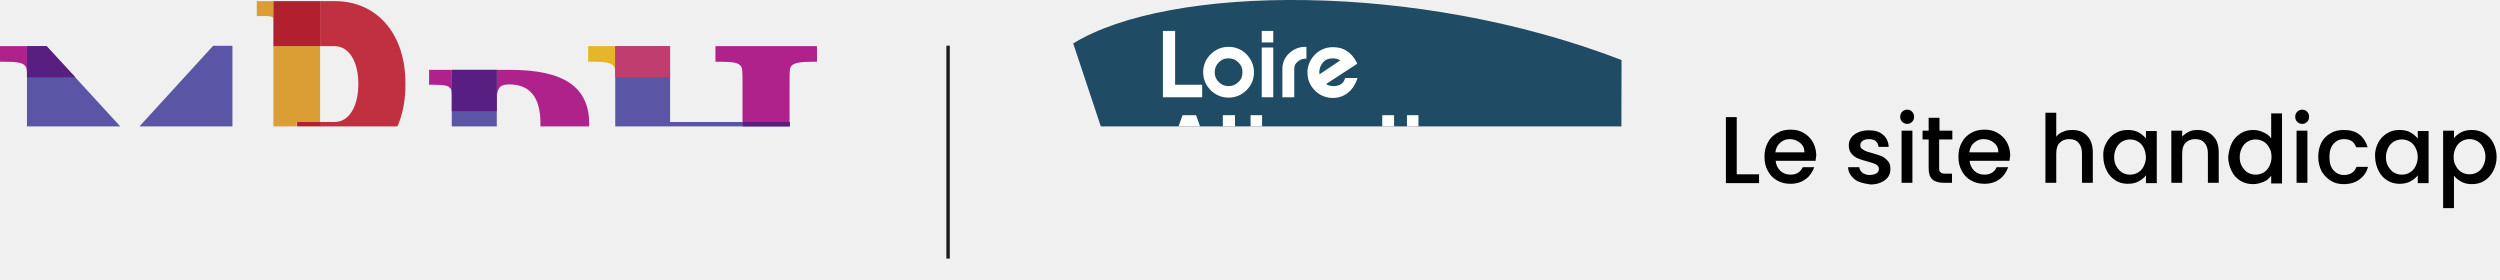
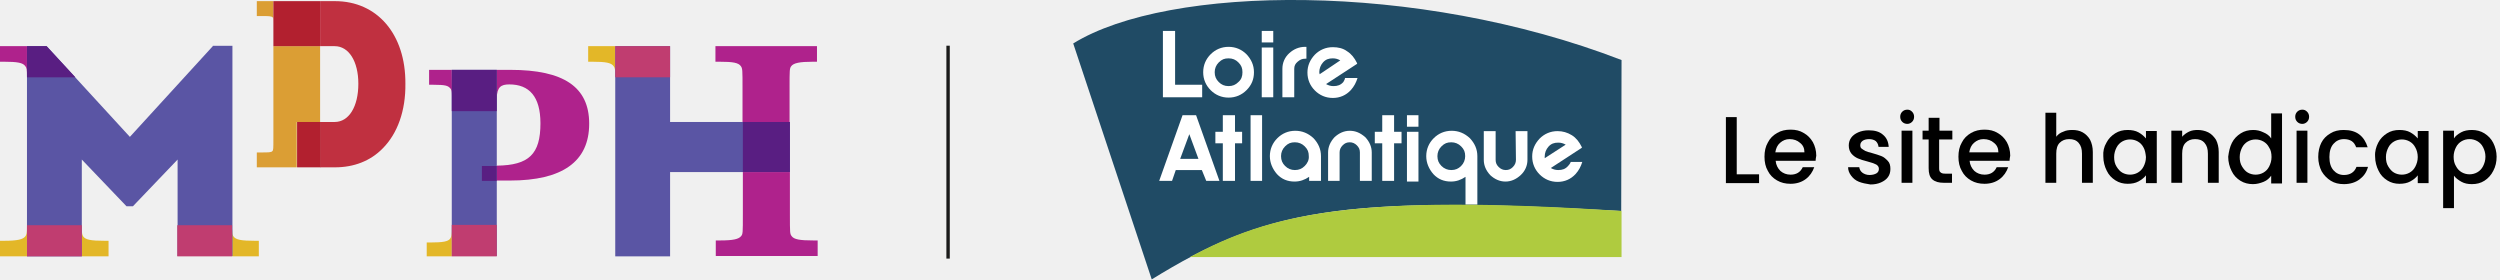
<svg xmlns="http://www.w3.org/2000/svg" xmlns:xlink="http://www.w3.org/1999/xlink" version="1.1" id="Logo_x5F_Def" x="0px" y="0px" viewBox="0 0 738.6 82.5" style="enable-background:new 0 0 738.6 82.5;" xml:space="preserve">
  <style type="text/css">
- 	.st0{clip-path:url(#SVGID_00000114068431500504482260000000216596958485320582_);}
- 	.st1{fill:#204B65;}
- 	.st2{fill:#FFFFFF;}
- 	.st3{fill:#AFCB3F;}
- 	.st4{clip-path:url(#SVGID_00000088842762196828282140000001161038301750167171_);fill:#1B1B1A;}
- 	.st5{clip-path:url(#SVGID_00000047050138628535111540000013441221453007466624_);}
- 	.st6{fill:#E3B728;}
- 	.st7{fill:#5A55A4;}
- 	.st8{fill:#AF228C;}
- 	.st9{fill:#57278C;}
- 	.st10{fill:#DB9E34;}
- 	.st11{fill:#C03040;}
- 	.st12{fill:#591E82;}
- 	.st13{fill:#C03D70;}
- 	.st14{fill:#B2202F;}
+ 	.st0{fill:#204B65;}
+ 	.st1{fill:#FFFFFF;}
+ 	.st2{fill:#AFCB3F;}
+ 	.st3{clip-path:url(#SVGID_00000142884545141739752570000011087655795635527070_);fill:#1B1B1A;}
+ 	.st4{fill:#E3B728;}
+ 	.st5{fill:#5A55A4;}
+ 	.st6{fill:#AF228C;}
+ 	.st7{fill:#57278C;}
+ 	.st8{fill:#DB9E34;}
+ 	.st9{fill:#C03040;}
+ 	.st10{fill:#591E82;}
+ 	.st11{fill:#C03D70;}
+ 	.st12{fill:#B2202F;}
</style>
  <g>
-     <defs>
-       <rect id="SVGID_1_" x="-4.5" y="-2.3" width="744.3" height="88.4" />
-     </defs>
-     <clipPath id="SVGID_00000079477404720643998320000016408354936059521199_">
-       <use xlink:href="#SVGID_1_" style="overflow:visible;" />
-     </clipPath>
-     <g id="g842" transform="translate(-43.23,-48.76192)" style="clip-path:url(#SVGID_00000079477404720643998320000016408354936059521199_);">
-       <path id="path794" class="st1" d="M522.3,66.5c-60.6-23.4-134-22.2-162-4.9l23.2,69.7c33.1-20.4,55.3-25.1,138.7-20.2L522.3,66.5    L522.3,66.5z" />
-       <g id="g798">
-         <path id="path796" class="st2" d="M409.1,73c-0.8,0.8-1.7,1.2-2.9,1.2s-2.1-0.4-2.9-1.2c-0.8-0.8-1.2-1.7-1.2-2.9     c0-1.1,0.4-2.1,1.2-2.9c0.9-0.9,1.7-1.2,2.9-1.2s2.1,0.4,2.9,1.2c0.9,0.9,1.2,1.7,1.2,2.9S410,72.2,409.1,73 M406.2,62.6     c-2.1,0-3.9,0.8-5.3,2.2c-1.4,1.4-2.2,3.2-2.2,5.3c0,2.1,0.8,3.9,2.2,5.3s3.2,2.2,5.3,2.2s3.9-0.8,5.3-2.2     c1.5-1.5,2.2-3.2,2.2-5.3c0-2.1-0.8-3.8-2.2-5.3C410.1,63.4,408.3,62.6,406.2,62.6" />
-       </g>
-       <rect id="rect800" x="416" y="62.8" class="st2" width="3.4" height="14.7" />
-       <rect id="rect802" x="416" y="57.9" class="st2" width="3.4" height="3.4" />
-       <g id="g808">
-         <g id="g806">
-           <path id="path804" class="st2" d="M424.1,64.5c-1.3,1.2-2,2.8-2,4.6v8.4h3.5v-8.4c0-0.9,0.3-1.5,1-2.1c0.7-0.6,1.3-0.9,2.3-0.9      h0.3v-3.5h-0.4C427,62.6,425.4,63.3,424.1,64.5" />
+     <g>
+       <g>
+         <g id="g842" transform="translate(-43.23,-48.76192)">
+           <path id="path794" class="st0" d="M522.3,66.5c-60.6-23.4-134-22.2-162-4.9l23.2,69.7c33.1-20.4,55.3-25.1,138.7-20.2      L522.3,66.5L522.3,66.5z" />
+           <g id="g798">
+             <path id="path796" class="st1" d="M409.1,73c-0.8,0.8-1.7,1.2-2.9,1.2s-2.1-0.4-2.9-1.2c-0.8-0.8-1.2-1.7-1.2-2.9       c0-1.1,0.4-2.1,1.2-2.9c0.9-0.9,1.7-1.2,2.9-1.2s2.1,0.4,2.9,1.2c0.9,0.9,1.2,1.7,1.2,2.9S410,72.2,409.1,73 M406.2,62.6       c-2.1,0-3.9,0.8-5.3,2.2c-1.4,1.4-2.2,3.2-2.2,5.3c0,2.1,0.8,3.9,2.2,5.3s3.2,2.2,5.3,2.2s3.9-0.8,5.3-2.2       c1.5-1.5,2.2-3.2,2.2-5.3c0-2.1-0.8-3.8-2.2-5.3C410.1,63.4,408.3,62.6,406.2,62.6" />
+           </g>
+           <rect id="rect800" x="416" y="62.8" class="st1" width="3.4" height="14.7" />
+           <rect id="rect802" x="416" y="57.9" class="st1" width="3.4" height="3.4" />
+           <g id="g808">
+             <g id="g806">
+               <path id="path804" class="st1" d="M424.1,64.5c-1.3,1.2-2,2.8-2,4.6v8.4h3.5v-8.4c0-0.9,0.3-1.5,1-2.1s1.3-0.9,2.3-0.9h0.3        v-3.5h-0.4C427,62.6,425.4,63.3,424.1,64.5" />
+             </g>
+           </g>
+           <polygon id="polygon810" class="st1" points="404.5,87.7 402.3,87.7 402.3,91.1 404.5,91.1 404.5,102.2 408.1,102.2 408.1,91.1       410.2,91.1 410.2,87.7 408.1,87.7 408.1,82.8 404.5,82.8     " />
+           <rect id="rect812" x="412.7" y="82.8" class="st1" width="3.4" height="19.4" />
+           <g id="g818">
+             <path id="path814" class="st1" d="M428.7,97.8c-0.8,0.8-1.7,1.2-2.9,1.2c-1.1,0-2.1-0.4-2.9-1.2c-0.8-0.8-1.2-1.7-1.2-2.9       c0-1.1,0.4-2.1,1.2-2.9c0.9-0.9,1.7-1.2,2.9-1.2c1.1,0,2.1,0.4,2.9,1.2c0.9,0.9,1.2,1.7,1.2,2.9C430,96,429.5,97,428.7,97.8        M425.9,87.4c-2.1,0-3.9,0.8-5.3,2.2s-2.2,3.2-2.2,5.3c0,2,0.8,3.8,2.1,5.3c1.4,1.5,3.1,2.2,5.2,2.2c1.6,0,3-0.5,4.3-1.4v1.2       h3.5v-7.3c0-2.1-0.8-3.8-2.2-5.3C429.7,88.1,427.9,87.4,425.9,87.4" />
+             <path id="path816" class="st1" d="M442,87.4c-1.7,0-3.2,0.7-4.5,1.9c-1.2,1.3-1.9,2.8-1.9,4.5v8.4h3.4v-8.4       c0-0.8,0.3-1.5,0.9-2.1s1.2-0.9,2.1-0.9c0.8,0,1.5,0.3,2.1,0.9s0.9,1.2,0.9,2.1v8.4h3.5v-8.4c0-1.7-0.7-3.2-1.9-4.5       C445.1,88,443.7,87.4,442,87.4" />
+           </g>
+           <polygon id="polygon820" class="st1" points="451.6,87.7 449.4,87.7 449.4,91.1 451.6,91.1 451.6,102.2 455.1,102.2 455.1,91.1       457.3,91.1 457.3,87.7 455.1,87.7 455.1,82.8 451.6,82.8     " />
+           <rect id="rect822" x="458.9" y="87.7" class="st1" width="3.4" height="14.7" />
+           <rect id="rect824" x="458.9" y="82.8" class="st1" width="3.4" height="3.4" />
+           <g id="g834">
+             <path id="path826" class="st1" d="M474.9,97.8c-0.8,0.8-1.7,1.2-2.9,1.2c-1.1,0-2.1-0.4-2.9-1.2c-0.8-0.8-1.2-1.7-1.2-2.9       c0-1.1,0.4-2.1,1.2-2.9c0.9-0.9,1.7-1.2,2.9-1.2c1.1,0,2.1,0.4,2.9,1.2c0.9,0.9,1.2,1.7,1.2,2.9C476.1,96,475.7,97,474.9,97.8        M472.1,87.4c-2.1,0-3.9,0.8-5.3,2.2s-2.2,3.2-2.2,5.3c0,2,0.8,3.8,2.1,5.3c1.4,1.5,3.1,2.2,5.2,2.2c1.6,0,3-0.5,4.3-1.4v8.2       h3.5V94.9c0-2.1-0.8-3.8-2.2-5.3C475.9,88.1,474.1,87.4,472.1,87.4" />
+             <path id="path828" class="st1" d="M491.1,96c0,0.8-0.3,1.5-0.9,2.1S489,99,488.1,99c-0.8,0-1.5-0.3-2.1-0.9s-0.9-1.2-0.9-2.1       v-8.5h-3.5V96c0,1.7,0.7,3.2,1.9,4.5c1.3,1.2,2.8,1.9,4.5,1.9s3.2-0.7,4.5-1.9c1.3-1.2,2-2.8,2-4.5v-8.5H491L491.1,96z" />
+             <path id="path830" class="st1" d="M433,70.1c0-1.1,0.4-2.1,1.1-2.9c0.8-0.9,1.7-1.2,2.9-1.2c0.8,0,1.5,0.2,2.2,0.6l-6.1,4.1       C433.1,70.5,433,70.3,433,70.1 M440.1,73c-0.8,0.9-1.7,1.2-2.9,1.2c-0.8,0-1.5-0.2-2.2-0.6l9.2-6l-0.1-0.3       c-0.7-1.4-1.6-2.6-2.9-3.4c-1.2-0.9-2.7-1.2-4.2-1.2c-2.1,0-3.9,0.8-5.3,2.2c-1.4,1.5-2.2,3.2-2.2,5.3c0,2.1,0.8,3.9,2.2,5.3       s3.2,2.2,5.3,2.2s3.9-0.8,5.3-2.3c1-1.1,1.6-2.3,2-3.6h-3.7C440.6,72.2,440.3,72.6,440.1,73" />
+             <path id="path832" class="st1" d="M499.6,95c0-1.1,0.4-2.1,1.1-2.9c0.8-0.9,1.7-1.2,2.9-1.2c0.8,0,1.5,0.2,2.2,0.6l-6.2,4       C499.6,95.3,499.6,95.1,499.6,95 M507.3,96.6c-0.2,0.5-0.5,0.9-0.8,1.2c-0.8,0.9-1.7,1.2-2.9,1.2c-0.8,0-1.5-0.2-2.2-0.6l9.2-6       l-0.1-0.3c-0.7-1.4-1.6-2.6-2.9-3.4s-2.7-1.2-4.2-1.2c-2.1,0-3.9,0.8-5.3,2.2c-1.4,1.5-2.2,3.2-2.2,5.3c0,2.1,0.8,3.9,2.2,5.3       s3.2,2.2,5.3,2.2s3.9-0.8,5.3-2.3c1-1.1,1.6-2.3,2-3.6L507.3,96.6L507.3,96.6L507.3,96.6z" />
+           </g>
+           <polygon id="polygon836" class="st1" points="386.8,77.5 398.4,77.5 398.4,73.8 390.4,73.8 390.4,57.9 386.8,57.9     " />
+           <path id="path838" class="st1" d="M391.9,95.7l2.7-7.3l2.7,7.3H391.9z M399.6,102.2h3.9l-6.9-19.4h-4l-6.9,19.4h3.8l1.1-3.2h7.7      L399.6,102.2z" />
+           <path id="path840" class="st2" d="M522.3,111.1c-78.9-5.2-103.7,0.8-127.5,13.6h127.5V111.1z" />
        </g>
      </g>
-       <polygon id="polygon810" class="st2" points="404.5,87.7 402.3,87.7 402.3,91.1 404.5,91.1 404.5,102.2 408.1,102.2 408.1,91.1     410.2,91.1 410.2,87.7 408.1,87.7 408.1,82.8 404.5,82.8   " />
-       <rect id="rect812" x="412.7" y="82.8" class="st2" width="3.4" height="19.4" />
-       <g id="g818">
-         <path id="path814" class="st2" d="M428.7,97.8c-0.8,0.8-1.7,1.2-2.9,1.2c-1.1,0-2.1-0.4-2.9-1.2c-0.8-0.8-1.2-1.7-1.2-2.9     c0-1.1,0.4-2.1,1.2-2.9c0.9-0.9,1.7-1.2,2.9-1.2c1.1,0,2.1,0.4,2.9,1.2c0.9,0.9,1.2,1.7,1.2,2.9C430,96,429.5,97,428.7,97.8      M425.9,87.4c-2.1,0-3.9,0.8-5.3,2.2s-2.2,3.2-2.2,5.3c0,2,0.8,3.8,2.1,5.3c1.4,1.5,3.1,2.2,5.2,2.2c1.6,0,3-0.5,4.3-1.4v1.2h3.5     v-7.3c0-2.1-0.8-3.8-2.2-5.3C429.7,88.1,427.9,87.4,425.9,87.4" />
-         <path id="path816" class="st2" d="M442,87.4c-1.7,0-3.2,0.7-4.5,1.9c-1.2,1.3-1.9,2.8-1.9,4.5v8.4h3.4v-8.4     c0-0.8,0.3-1.5,0.9-2.1c0.6-0.6,1.2-0.9,2.1-0.9c0.8,0,1.5,0.3,2.1,0.9s0.9,1.2,0.9,2.1v8.4h3.5v-8.4c0-1.7-0.7-3.2-1.9-4.5     C445.1,88,443.7,87.4,442,87.4" />
-       </g>
-       <polygon id="polygon820" class="st2" points="451.6,87.7 449.4,87.7 449.4,91.1 451.6,91.1 451.6,102.2 455.1,102.2 455.1,91.1     457.3,91.1 457.3,87.7 455.1,87.7 455.1,82.8 451.6,82.8   " />
-       <rect id="rect822" x="458.9" y="87.7" class="st2" width="3.4" height="14.7" />
-       <rect id="rect824" x="458.9" y="82.8" class="st2" width="3.4" height="3.4" />
-       <g id="g834">
-         <path id="path826" class="st2" d="M474.9,97.8c-0.8,0.8-1.7,1.2-2.9,1.2c-1.1,0-2.1-0.4-2.9-1.2c-0.8-0.8-1.2-1.7-1.2-2.9     c0-1.1,0.4-2.1,1.2-2.9c0.9-0.9,1.7-1.2,2.9-1.2c1.1,0,2.1,0.4,2.9,1.2c0.9,0.9,1.2,1.7,1.2,2.9C476.1,96,475.7,97,474.9,97.8      M472.1,87.4c-2.1,0-3.9,0.8-5.3,2.2s-2.2,3.2-2.2,5.3c0,2,0.8,3.8,2.1,5.3c1.4,1.5,3.1,2.2,5.2,2.2c1.6,0,3-0.5,4.3-1.4v8.2h3.5     V94.9c0-2.1-0.8-3.8-2.2-5.3C475.9,88.1,474.1,87.4,472.1,87.4" />
-         <path id="path828" class="st2" d="M491.1,96c0,0.8-0.3,1.5-0.9,2.1c-0.6,0.6-1.2,0.9-2.1,0.9c-0.8,0-1.5-0.3-2.1-0.9     s-0.9-1.2-0.9-2.1v-8.5h-3.5V96c0,1.7,0.7,3.2,1.9,4.5c1.3,1.2,2.8,1.9,4.5,1.9s3.2-0.7,4.5-1.9c1.3-1.2,2-2.8,2-4.5v-8.5H491     L491.1,96z" />
-         <path id="path830" class="st2" d="M433,70.1c0-1.1,0.4-2.1,1.1-2.9c0.8-0.9,1.7-1.2,2.9-1.2c0.8,0,1.5,0.2,2.2,0.6l-6.1,4.1     C433.1,70.5,433,70.3,433,70.1 M440.1,73c-0.8,0.9-1.7,1.2-2.9,1.2c-0.8,0-1.5-0.2-2.2-0.6l9.2-6l-0.1-0.3     c-0.7-1.4-1.6-2.6-2.9-3.4c-1.2-0.9-2.7-1.2-4.2-1.2c-2.1,0-3.9,0.8-5.3,2.2c-1.4,1.5-2.2,3.2-2.2,5.3c0,2.1,0.8,3.9,2.2,5.3     s3.2,2.2,5.3,2.2s3.9-0.8,5.3-2.3c1-1.1,1.6-2.3,2-3.6h-3.7C440.6,72.2,440.3,72.6,440.1,73" />
-         <path id="path832" class="st2" d="M499.6,95c0-1.1,0.4-2.1,1.1-2.9c0.8-0.9,1.7-1.2,2.9-1.2c0.8,0,1.5,0.2,2.2,0.6l-6.2,4     C499.6,95.3,499.6,95.1,499.6,95 M507.3,96.6c-0.2,0.5-0.5,0.9-0.8,1.2c-0.8,0.9-1.7,1.2-2.9,1.2c-0.8,0-1.5-0.2-2.2-0.6l9.2-6     l-0.1-0.3c-0.7-1.4-1.6-2.6-2.9-3.4s-2.7-1.2-4.2-1.2c-2.1,0-3.9,0.8-5.3,2.2c-1.4,1.5-2.2,3.2-2.2,5.3c0,2.1,0.8,3.9,2.2,5.3     s3.2,2.2,5.3,2.2s3.9-0.8,5.3-2.3c1-1.1,1.6-2.3,2-3.6L507.3,96.6L507.3,96.6L507.3,96.6z" />
-       </g>
-       <polygon id="polygon836" class="st2" points="386.8,77.5 398.4,77.5 398.4,73.8 390.4,73.8 390.4,57.9 386.8,57.9   " />
-       <path id="path838" class="st2" d="M391.9,95.7l2.7-7.3l2.7,7.3H391.9z M399.6,102.2h3.9l-6.9-19.4h-4l-6.9,19.4h3.8l1.1-3.2h7.7    L399.6,102.2z" />
-       <path id="path840" class="st3" d="M522.3,111.1c-78.9-5.2-103.7,0.8-127.5,13.6h127.5V111.1z" />
    </g>
  </g>
  <g>
-     <defs>
-       <rect id="SVGID_00000107584094399391736760000006130463202060160418_" x="-4.5" y="-2.3" width="744.3" height="88.4" />
-     </defs>
-     <clipPath id="SVGID_00000141439987856343790770000008043693583909311882_">
-       <use xlink:href="#SVGID_00000107584094399391736760000006130463202060160418_" style="overflow:visible;" />
-     </clipPath>
-     <rect id="rect844" x="279.6" y="13.5" style="clip-path:url(#SVGID_00000141439987856343790770000008043693583909311882_);fill:#1B1B1A;" width="1" height="62.9" />
-   </g>
-   <g>
-     <defs>
-       <rect id="SVGID_00000081615540837163511770000014279451935154277816_" x="-4.5" y="-2.3" width="744.3" height="88.4" />
-     </defs>
-     <clipPath id="SVGID_00000111881972996031227540000008543052863877504656_">
-       <use xlink:href="#SVGID_00000081615540837163511770000014279451935154277816_" style="overflow:visible;" />
-     </clipPath>
-     <g id="g900" transform="translate(-43.23,-48.76192)" style="clip-path:url(#SVGID_00000111881972996031227540000008543052863877504656_);">
-       <path id="path846" class="st6" d="M225,62.4H217V67h1.2c4,0,5.6,0.3,6.3,1.3c0.4,0.5,0.5,0.9,0.5,3.3c0,0.3,0,0.4,0,0.4v-0.3l0,0    L225,62.4" />
-       <rect id="rect848" x="176.7" y="69.4" class="st7" width="13.3" height="55" />
-       <polygon id="polygon850" class="st7" points="241.2,84.8 241.2,62.4 225,62.4 225,124.5 241.2,124.5 241.2,99.6 276.6,99.6     276.6,84.8   " />
-       <path id="path852" class="st8" d="M176.7,69.4H170v4.4h1.1c3.9,0,4.5,0.3,5.2,1.1c0.5,0.7,0.5,0.9,0.5,5.9L176.7,69.4 M194,69.4    h-4v8.3l0,0l0,0c0.1-3.2,1.2-4,3.7-4c5.9,0,9.2,3.6,9.2,11.5c0,9.1-3.4,12.4-12.9,12.5v4.4h3.9c15.5,0,23.4-5.6,23.4-16.8    C217.3,74.4,209.7,69.4,194,69.4" />
-       <path id="path854" class="st9" d="M176.7,69.4L176.7,69.4v11.4c0,0,0,0.1,0,0.1V69.4" />
-       <path id="path856" class="st8" d="M51.2,62.4h-8V67h1.2c4,0,5.6,0.3,6.3,1.3c0.4,0.5,0.5,0.8,0.5,3.3c0,0.1,0,0,0,0.1V62.4" />
-       <path id="path858" class="st6" d="M111.8,116.4v8.1h7.9v-4.6h-1.2c-4,0-5.6-0.3-6.3-1.3C111.9,118.2,111.9,117.8,111.8,116.4" />
-       <path id="path860" class="st6" d="M67.4,115.3v9.2h7.9v-4.6h-1.2c-4,0-5.6-0.3-6.3-1.3C67.5,118.1,67.4,117.7,67.4,115.3" />
-       <path id="path862" class="st6" d="M51.2,115.4c0,2.3-0.1,2.7-0.5,3.2c-0.7,0.9-2.3,1.3-6.3,1.3h-1.2v4.6h8V115.4" />
-       <path id="path864" class="st7" d="M106.1,62.4L81.6,89.2L57,62.4h-5.8c0,0,0,9.4,0,9.4v43.6v9.1h0h16.1h0.1v-9.2V95.9l13.2,13.8    h1.9l13.2-13.8v19.3v9.2h16.1h0.1v-8.1v-54H106.1" />
-       <path id="path866" class="st6" d="M176.7,115.8c0,2.6-0.1,2.9-0.5,3.5c-0.6,0.8-2.1,1.1-5.8,1.1h-1.1v4.1h7.4V115.8z" />
-       <path id="path868" class="st10" d="M124,49.1h-4.9v4.4h1.2c2.2,0,3.1,0,3.5,0.4c0.2,0.2,0.2,0.5,0.2,1.8L124,49.1" />
-       <path id="path870" class="st10" d="M137.8,62.4H124v27.1c0,3.2,0,3.6-0.3,3.9c-0.3,0.4-1.2,0.4-3.4,0.4h-1.2v4.4h11.8V84.8h3.6    h3.3L137.8,62.4" />
-       <path id="path872" class="st11" d="M142.2,49.1h-4.4v13.3v0h0.2h4.1c4.2,0,7,4.5,7,11.1c0,6.8-2.8,11.3-7,11.3h-4.3l0,0v13.4h4.4    c5.6,0,10.5-1.9,14.1-5.6c4.4-4.4,6.8-11.2,6.7-19.1C163.1,58.9,154.7,49.1,142.2,49.1L142.2,49.1z" />
-       <polyline id="polyline874" class="st12" points="57,62.4 51.2,62.4 51.2,71.6 65.5,71.6 57,62.4   " />
-       <rect id="rect876" x="95.6" y="115.3" class="st13" width="16.2" height="9.2" />
-       <rect id="rect878" x="225" y="62.4" class="st13" width="16.2" height="9.2" />
-       <rect id="rect880" x="51.2" y="115.3" class="st13" width="16.2" height="9.2" />
-       <rect id="rect882" x="124" y="49.1" class="st14" width="13.8" height="13.3" />
-       <rect id="rect884" x="131" y="84.8" class="st14" width="6.9" height="13.4" />
-       <rect id="rect886" x="176.7" y="69.4" class="st12" width="13.3" height="12.2" />
-       <rect id="rect888" x="185.6" y="97.8" class="st12" width="4.4" height="4.4" />
-       <polyline id="polyline890" class="st13" points="190,115.2 176.7,115.2 176.7,124.5 190,124.5 190,115.2   " />
-       <g id="g896">
-         <path id="path892" class="st8" d="M254.6,62.4V67h1.2c4,0,5.6,0.3,6.3,1.3c0.5,0.7,0.5,1.1,0.5,6.5v10h13.9v-10     c0-5.5,0-5.8,0.5-6.5c0.7-0.9,2.4-1.3,6.4-1.3h1.2v-4.6L254.6,62.4z" />
-         <path id="path894" class="st8" d="M277.1,118.5c-0.5-0.7-0.5-0.9-0.5-6.4V99.6h-13.9v12.5c0,5.4,0,5.8-0.5,6.4     c-0.7,0.9-2.3,1.3-6.3,1.3h-1.2v4.6h30.1v-4.6h-1.2C279.5,119.8,277.8,119.5,277.1,118.5z" />
+     <g>
+       <g>
+         <defs>
+           <rect id="SVGID_1_" x="-4.5" y="-2.3" width="744.3" height="88.4" />
+         </defs>
+         <clipPath id="SVGID_00000085932575409207058600000002996455587146064523_">
+           <use xlink:href="#SVGID_1_" style="overflow:visible;" />
+         </clipPath>
+         <rect id="rect844" x="279.6" y="13.5" style="clip-path:url(#SVGID_00000085932575409207058600000002996455587146064523_);fill:#1B1B1A;" width="1" height="62.9" />
      </g>
-       <rect id="rect898" x="262.7" y="84.8" class="st12" width="13.9" height="14.8" />
    </g>
  </g>
  <g>
-     <defs>
-       <rect id="SVGID_00000039095795098548528180000013374105584652338338_" x="-4.5" y="-2.3" width="744.3" height="88.4" />
-     </defs>
-     <clipPath id="SVGID_00000122721436647328642720000009939938669118167231_">
-       <use xlink:href="#SVGID_00000039095795098548528180000013374105584652338338_" style="overflow:visible;" />
-     </clipPath>
+     <g>
+       <g id="g900" transform="translate(-43.23,-48.76192)">
+         <path id="path846" class="st4" d="M225,62.4h-8V67h1.2c4,0,5.6,0.3,6.3,1.3c0.4,0.5,0.5,0.9,0.5,3.3c0,0.3,0,0.4,0,0.4v-0.3l0,0     V62.4" />
+         <rect id="rect848" x="176.7" y="69.4" class="st5" width="13.3" height="55" />
+         <polygon id="polygon850" class="st5" points="241.2,84.8 241.2,62.4 225,62.4 225,124.5 241.2,124.5 241.2,99.6 276.6,99.6      276.6,84.8    " />
+         <path id="path852" class="st6" d="M176.7,69.4H170v4.4h1.1c3.9,0,4.5,0.3,5.2,1.1c0.5,0.7,0.5,0.9,0.5,5.9L176.7,69.4 M194,69.4     h-4v8.3l0,0l0,0c0.1-3.2,1.2-4,3.7-4c5.9,0,9.2,3.6,9.2,11.5c0,9.1-3.4,12.4-12.9,12.5v4.4h3.9c15.5,0,23.4-5.6,23.4-16.8     C217.3,74.4,209.7,69.4,194,69.4" />
+         <path id="path854" class="st7" d="M176.7,69.4L176.7,69.4v11.4v0.1V69.4" />
+         <path id="path856" class="st6" d="M51.2,62.4h-8V67h1.2c4,0,5.6,0.3,6.3,1.3c0.4,0.5,0.5,0.8,0.5,3.3c0,0.1,0,0,0,0.1V62.4" />
+         <path id="path858" class="st4" d="M111.8,116.4v8.1h7.9v-4.6h-1.2c-4,0-5.6-0.3-6.3-1.3C111.9,118.2,111.9,117.8,111.8,116.4" />
+         <path id="path860" class="st4" d="M67.4,115.3v9.2h7.9v-4.6h-1.2c-4,0-5.6-0.3-6.3-1.3C67.5,118.1,67.4,117.7,67.4,115.3" />
+         <path id="path862" class="st4" d="M51.2,115.4c0,2.3-0.1,2.7-0.5,3.2c-0.7,0.9-2.3,1.3-6.3,1.3h-1.2v4.6h8V115.4" />
+         <path id="path864" class="st5" d="M106.1,62.4L81.6,89.2L57,62.4h-5.8v9.4v43.6v9.1l0,0h16.1h0.1v-9.2V95.9l13.2,13.8h1.9     l13.2-13.8v19.3v9.2h16.1h0.1v-8.1v-54h-5.8" />
+         <path id="path866" class="st4" d="M176.7,115.8c0,2.6-0.1,2.9-0.5,3.5c-0.6,0.8-2.1,1.1-5.8,1.1h-1.1v4.1h7.4L176.7,115.8     L176.7,115.8z" />
+         <path id="path868" class="st8" d="M124,49.1h-4.9v4.4h1.2c2.2,0,3.1,0,3.5,0.4c0.2,0.2,0.2,0.5,0.2,1.8L124,49.1" />
+         <path id="path870" class="st8" d="M137.8,62.4H124v27.1c0,3.2,0,3.6-0.3,3.9c-0.3,0.4-1.2,0.4-3.4,0.4h-1.2v4.4h11.8V84.8h3.6     h3.3V62.4" />
+         <path id="path872" class="st9" d="M142.2,49.1h-4.4v13.3l0,0h0.2h4.1c4.2,0,7,4.5,7,11.1c0,6.8-2.8,11.3-7,11.3h-4.3l0,0v13.4     h4.4c5.6,0,10.5-1.9,14.1-5.6c4.4-4.4,6.8-11.2,6.7-19.1C163.1,58.9,154.7,49.1,142.2,49.1L142.2,49.1z" />
+         <polyline id="polyline874" class="st10" points="57,62.4 51.2,62.4 51.2,71.6 65.5,71.6 57,62.4    " />
+         <rect id="rect876" x="95.6" y="115.3" class="st11" width="16.2" height="9.2" />
+         <rect id="rect878" x="225" y="62.4" class="st11" width="16.2" height="9.2" />
+         <rect id="rect880" x="51.2" y="115.3" class="st11" width="16.2" height="9.2" />
+         <rect id="rect882" x="124" y="49.1" class="st12" width="13.8" height="13.3" />
+         <rect id="rect884" x="131" y="84.8" class="st12" width="6.9" height="13.4" />
+         <rect id="rect886" x="176.7" y="69.4" class="st10" width="13.3" height="12.2" />
+         <rect id="rect888" x="185.6" y="97.8" class="st10" width="4.4" height="4.4" />
+         <polyline id="polyline890" class="st11" points="190,115.2 176.7,115.2 176.7,124.5 190,124.5 190,115.2    " />
+         <g id="g896">
+           <path id="path892" class="st6" d="M254.6,62.4V67h1.2c4,0,5.6,0.3,6.3,1.3c0.5,0.7,0.5,1.1,0.5,6.5v10h13.9v-10      c0-5.5,0-5.8,0.5-6.5c0.7-0.9,2.4-1.3,6.4-1.3h1.2v-4.6H254.6z" />
+           <path id="path894" class="st6" d="M277.1,118.5c-0.5-0.7-0.5-0.9-0.5-6.4V99.6h-13.9v12.5c0,5.4,0,5.8-0.5,6.4      c-0.7,0.9-2.3,1.3-6.3,1.3h-1.2v4.6h30.1v-4.6h-1.2C279.5,119.8,277.8,119.5,277.1,118.5z" />
+         </g>
+         <rect id="rect898" x="262.7" y="84.8" class="st10" width="13.9" height="14.8" />
+       </g>
+     </g>
  </g>
  <g>
    <path d="M513.1,51.5h6.6v2.6h-9.8V34.6h3.2V51.5z" />
-     <path d="M536.4,47.5h-11.8c0.1,1.2,0.6,2.2,1.4,3c0.8,0.7,1.8,1.1,3,1.1c1.7,0,2.9-0.7,3.6-2.2h3.4c-0.5,1.4-1.3,2.6-2.5,3.5   s-2.7,1.4-4.5,1.4c-1.5,0-2.8-0.3-4-1c-1.2-0.7-2.1-1.6-2.7-2.8c-0.7-1.2-1-2.6-1-4.2s0.3-3,1-4.2c0.6-1.2,1.5-2.1,2.7-2.8   c1.2-0.7,2.5-1,4-1c1.5,0,2.8,0.3,3.9,1c1.1,0.6,2,1.5,2.7,2.7c0.6,1.1,1,2.5,1,4C536.5,46.6,536.4,47.1,536.4,47.5z M533.1,45   c0-1.2-0.4-2.1-1.3-2.8c-0.8-0.7-1.8-1.1-3.1-1.1c-1.1,0-2,0.4-2.8,1.1c-0.8,0.7-1.2,1.6-1.4,2.8H533.1z" />
-     <path d="M549.2,53.7c-1-0.4-1.7-1-2.3-1.8c-0.6-0.8-0.9-1.6-0.9-2.5h3.3c0.1,0.7,0.4,1.2,0.9,1.6s1.3,0.7,2.1,0.7   c0.9,0,1.6-0.2,2.1-0.5c0.5-0.3,0.7-0.8,0.7-1.3c0-0.6-0.3-1-0.8-1.3c-0.6-0.3-1.4-0.6-2.6-0.9c-1.2-0.3-2.1-0.6-2.8-0.9   c-0.7-0.3-1.4-0.8-1.9-1.4c-0.5-0.6-0.8-1.4-0.8-2.4c0-0.8,0.2-1.6,0.7-2.3c0.5-0.7,1.2-1.2,2.1-1.6c0.9-0.4,1.9-0.6,3.1-0.6   c1.8,0,3.2,0.4,4.2,1.3c1.1,0.9,1.6,2.1,1.7,3.6H555c-0.1-0.7-0.3-1.2-0.8-1.7c-0.5-0.4-1.2-0.6-2-0.6c-0.8,0-1.5,0.2-1.9,0.5   c-0.4,0.3-0.7,0.7-0.7,1.3c0,0.4,0.1,0.8,0.4,1s0.7,0.5,1.1,0.7c0.4,0.2,1.1,0.4,1.9,0.6c1.1,0.3,2,0.6,2.8,0.9s1.3,0.8,1.9,1.4   s0.8,1.4,0.8,2.4c0,0.9-0.2,1.7-0.7,2.4c-0.5,0.7-1.2,1.2-2.1,1.6c-0.9,0.4-1.9,0.6-3.1,0.6C551.3,54.3,550.2,54.1,549.2,53.7z" />
-     <path d="M562,36c-0.4-0.4-0.6-0.9-0.6-1.5c0-0.6,0.2-1.1,0.6-1.5c0.4-0.4,0.9-0.6,1.5-0.6c0.6,0,1,0.2,1.4,0.6   c0.4,0.4,0.6,0.9,0.6,1.5c0,0.6-0.2,1.1-0.6,1.5c-0.4,0.4-0.9,0.6-1.4,0.6C562.9,36.6,562.4,36.4,562,36z M565,38.6v15.4h-3.2V38.6   H565z" />
-     <path d="M572.9,41.2v8.5c0,0.6,0.1,1,0.4,1.2c0.3,0.3,0.7,0.4,1.4,0.4h2v2.7h-2.5c-1.4,0-2.5-0.3-3.3-1s-1.1-1.8-1.1-3.3v-8.5h-1.8   v-2.6h1.8v-3.8h3.2v3.8h3.8v2.6H572.9z" />
-     <path d="M593.7,47.5h-11.8c0.1,1.2,0.6,2.2,1.4,3c0.8,0.7,1.8,1.1,3,1.1c1.7,0,2.9-0.7,3.6-2.2h3.4c-0.5,1.4-1.3,2.6-2.5,3.5   s-2.7,1.4-4.5,1.4c-1.5,0-2.8-0.3-4-1c-1.2-0.7-2.1-1.6-2.7-2.8c-0.7-1.2-1-2.6-1-4.2s0.3-3,1-4.2c0.6-1.2,1.5-2.1,2.7-2.8   c1.2-0.7,2.5-1,4-1c1.5,0,2.8,0.3,3.9,1c1.1,0.6,2,1.5,2.7,2.7c0.6,1.1,1,2.5,1,4C593.8,46.6,593.7,47.1,593.7,47.5z M590.4,45   c0-1.2-0.4-2.1-1.3-2.8c-0.8-0.7-1.8-1.1-3.1-1.1c-1.1,0-2,0.4-2.8,1.1c-0.8,0.7-1.2,1.6-1.4,2.8H590.4z" />
-     <path d="M615.3,39.1c0.9,0.5,1.7,1.3,2.2,2.2c0.5,1,0.8,2.2,0.8,3.6v9.1h-3.2v-8.6c0-1.4-0.3-2.4-1-3.2s-1.6-1.1-2.8-1.1   s-2.1,0.4-2.8,1.1s-1,1.8-1,3.2v8.6h-3.2V33.3h3.2v7.1c0.5-0.7,1.2-1.2,2.1-1.5c0.8-0.4,1.7-0.5,2.7-0.5   C613.4,38.4,614.4,38.6,615.3,39.1z" />
-     <path d="M622.3,42.2c0.6-1.2,1.5-2.1,2.6-2.8c1.1-0.7,2.3-1,3.7-1c1.2,0,2.3,0.2,3.2,0.7c0.9,0.5,1.6,1.1,2.2,1.8v-2.2h3.2v15.4   h-3.2v-2.3c-0.5,0.7-1.3,1.3-2.2,1.8c-0.9,0.5-2,0.7-3.2,0.7c-1.3,0-2.5-0.3-3.6-1c-1.1-0.7-2-1.6-2.6-2.9c-0.6-1.2-1-2.6-1-4.2   C621.3,44.7,621.6,43.4,622.3,42.2z M633.3,43.6c-0.4-0.8-1-1.4-1.7-1.8c-0.7-0.4-1.5-0.6-2.3-0.6c-0.8,0-1.6,0.2-2.3,0.6   c-0.7,0.4-1.3,1-1.7,1.8c-0.4,0.8-0.7,1.7-0.7,2.8c0,1.1,0.2,2,0.7,2.8s1,1.4,1.7,1.8s1.5,0.6,2.3,0.6c0.8,0,1.6-0.2,2.3-0.6   c0.7-0.4,1.3-1,1.7-1.8c0.4-0.8,0.7-1.7,0.7-2.8C633.9,45.3,633.7,44.3,633.3,43.6z" />
-     <path d="M652.4,39.1c1,0.5,1.7,1.3,2.3,2.2c0.5,1,0.8,2.2,0.8,3.6v9.1h-3.2v-8.6c0-1.4-0.3-2.4-1-3.2s-1.6-1.1-2.8-1.1   s-2.1,0.4-2.8,1.1s-1,1.8-1,3.2v8.6h-3.2V38.6h3.2v1.8c0.5-0.6,1.2-1.1,2-1.5c0.8-0.4,1.7-0.5,2.6-0.5   C650.3,38.4,651.4,38.6,652.4,39.1z" />
-     <path d="M659.4,42.2c0.6-1.2,1.5-2.1,2.6-2.8c1.1-0.7,2.3-1,3.7-1c1,0,2,0.2,3,0.7c1,0.4,1.8,1,2.3,1.8v-7.4h3.2v20.7h-3.2v-2.3   c-0.5,0.7-1.2,1.4-2.2,1.8s-2,0.7-3.2,0.7c-1.3,0-2.6-0.3-3.7-1s-2-1.6-2.6-2.9c-0.6-1.2-1-2.6-1-4.2   C658.5,44.7,658.8,43.4,659.4,42.2z M670.4,43.6c-0.4-0.8-1-1.4-1.7-1.8c-0.7-0.4-1.5-0.6-2.3-0.6c-0.8,0-1.6,0.2-2.3,0.6   c-0.7,0.4-1.3,1-1.7,1.8c-0.4,0.8-0.7,1.7-0.7,2.8c0,1.1,0.2,2,0.7,2.8s1,1.4,1.7,1.8s1.5,0.6,2.3,0.6c0.8,0,1.6-0.2,2.3-0.6   c0.7-0.4,1.3-1,1.7-1.8c0.4-0.8,0.7-1.7,0.7-2.8C671.1,45.3,670.9,44.3,670.4,43.6z" />
-     <path d="M678.7,36c-0.4-0.4-0.6-0.9-0.6-1.5c0-0.6,0.2-1.1,0.6-1.5c0.4-0.4,0.9-0.6,1.5-0.6c0.6,0,1,0.2,1.4,0.6   c0.4,0.4,0.6,0.9,0.6,1.5c0,0.6-0.2,1.1-0.6,1.5c-0.4,0.4-0.9,0.6-1.4,0.6C679.6,36.6,679.1,36.4,678.7,36z M681.7,38.6v15.4h-3.2   V38.6H681.7z" />
-     <path d="M685.8,42.2c0.6-1.2,1.5-2.1,2.7-2.8c1.1-0.7,2.4-1,3.9-1c1.9,0,3.4,0.4,4.6,1.3c1.2,0.9,2,2.2,2.5,3.8h-3.4   c-0.3-0.8-0.7-1.4-1.3-1.8c-0.6-0.4-1.4-0.6-2.3-0.6c-1.3,0-2.3,0.5-3.1,1.4c-0.8,0.9-1.2,2.2-1.2,3.9s0.4,3,1.2,3.9   c0.8,0.9,1.8,1.4,3.1,1.4c1.8,0,3.1-0.8,3.7-2.4h3.4c-0.4,1.6-1.3,2.8-2.5,3.7c-1.2,0.9-2.8,1.4-4.6,1.4c-1.5,0-2.8-0.3-3.9-1   c-1.1-0.7-2-1.6-2.7-2.8c-0.6-1.2-1-2.6-1-4.2S685.2,43.4,685.8,42.2z" />
-     <path d="M702.6,42.2c0.6-1.2,1.5-2.1,2.6-2.8c1.1-0.7,2.3-1,3.7-1c1.2,0,2.3,0.2,3.2,0.7c0.9,0.5,1.6,1.1,2.2,1.8v-2.2h3.2v15.4   h-3.2v-2.3c-0.5,0.7-1.3,1.3-2.2,1.8c-0.9,0.5-2,0.7-3.2,0.7c-1.3,0-2.5-0.3-3.6-1c-1.1-0.7-2-1.6-2.6-2.9c-0.6-1.2-1-2.6-1-4.2   C701.6,44.7,702,43.4,702.6,42.2z M713.6,43.6c-0.4-0.8-1-1.4-1.7-1.8c-0.7-0.4-1.5-0.6-2.3-0.6c-0.8,0-1.6,0.2-2.3,0.6   c-0.7,0.4-1.3,1-1.7,1.8c-0.4,0.8-0.7,1.7-0.7,2.8c0,1.1,0.2,2,0.7,2.8s1,1.4,1.7,1.8s1.5,0.6,2.3,0.6c0.8,0,1.6-0.2,2.3-0.6   c0.7-0.4,1.3-1,1.7-1.8c0.4-0.8,0.7-1.7,0.7-2.8C714.3,45.3,714,44.3,713.6,43.6z" />
-     <path d="M727.1,39.1c0.9-0.5,2-0.7,3.2-0.7c1.3,0,2.6,0.3,3.7,1c1.1,0.7,2,1.6,2.6,2.8c0.6,1.2,1,2.6,1,4.1c0,1.5-0.3,2.9-1,4.2   c-0.6,1.2-1.5,2.2-2.6,2.9s-2.3,1-3.7,1c-1.2,0-2.2-0.2-3.1-0.7c-0.9-0.5-1.7-1.1-2.2-1.8v9.6h-3.2V38.6h3.2v2.3   C725.4,40.2,726.2,39.6,727.1,39.1z M733.6,43.5c-0.4-0.8-1-1.4-1.7-1.8c-0.7-0.4-1.5-0.6-2.3-0.6c-0.8,0-1.6,0.2-2.3,0.6   c-0.7,0.4-1.3,1-1.7,1.8c-0.4,0.8-0.7,1.7-0.7,2.8c0,1.1,0.2,2,0.7,2.8c0.4,0.8,1,1.4,1.7,1.8c0.7,0.4,1.5,0.6,2.3,0.6   c0.8,0,1.6-0.2,2.3-0.6c0.7-0.4,1.3-1,1.7-1.8s0.7-1.7,0.7-2.8C734.3,45.2,734,44.3,733.6,43.5z" />
+     <path d="M536.4,47.5h-11.8c0.1,1.2,0.6,2.2,1.4,3c0.8,0.7,1.8,1.1,3,1.1c1.7,0,2.9-0.7,3.6-2.2h3.4c-0.5,1.4-1.3,2.6-2.5,3.5   s-2.7,1.4-4.5,1.4c-1.5,0-2.8-0.3-4-1s-2.1-1.6-2.7-2.8c-0.7-1.2-1-2.6-1-4.2s0.3-3,1-4.2c0.6-1.2,1.5-2.1,2.7-2.8s2.5-1,4-1   s2.8,0.3,3.9,1c1.1,0.6,2,1.5,2.7,2.7c0.6,1.1,1,2.5,1,4C536.5,46.6,536.4,47.1,536.4,47.5z M533.1,45c0-1.2-0.4-2.1-1.3-2.8   c-0.8-0.7-1.8-1.1-3.1-1.1c-1.1,0-2,0.4-2.8,1.1c-0.8,0.7-1.2,1.6-1.4,2.8H533.1z" />
+     <path d="M549.2,53.7c-1-0.4-1.7-1-2.3-1.8s-0.9-1.6-0.9-2.5h3.3c0.1,0.7,0.4,1.2,0.9,1.6s1.3,0.7,2.1,0.7c0.9,0,1.6-0.2,2.1-0.5   s0.7-0.8,0.7-1.3c0-0.6-0.3-1-0.8-1.3c-0.6-0.3-1.4-0.6-2.6-0.9c-1.2-0.3-2.1-0.6-2.8-0.9c-0.7-0.3-1.4-0.8-1.9-1.4   c-0.5-0.6-0.8-1.4-0.8-2.4c0-0.8,0.2-1.6,0.7-2.3s1.2-1.2,2.1-1.6c0.9-0.4,1.9-0.6,3.1-0.6c1.8,0,3.2,0.4,4.2,1.3   c1.1,0.9,1.6,2.1,1.7,3.6h-3c-0.1-0.7-0.3-1.2-0.8-1.7c-0.5-0.4-1.2-0.6-2-0.6s-1.5,0.2-1.9,0.5s-0.7,0.7-0.7,1.3   c0,0.4,0.1,0.8,0.4,1s0.7,0.5,1.1,0.7c0.4,0.2,1.1,0.4,1.9,0.6c1.1,0.3,2,0.6,2.8,0.9s1.3,0.8,1.9,1.4s0.8,1.4,0.8,2.4   c0,0.9-0.2,1.7-0.7,2.4s-1.2,1.2-2.1,1.6c-0.9,0.4-1.9,0.6-3.1,0.6C551.3,54.3,550.2,54.1,549.2,53.7z" />
+     <path d="M562,36c-0.4-0.4-0.6-0.9-0.6-1.5s0.2-1.1,0.6-1.5c0.4-0.4,0.9-0.6,1.5-0.6s1,0.2,1.4,0.6c0.4,0.4,0.6,0.9,0.6,1.5   s-0.2,1.1-0.6,1.5c-0.4,0.4-0.9,0.6-1.4,0.6C562.9,36.6,562.4,36.4,562,36z M565,38.6V54h-3.2V38.6H565z" />
+     <path d="M572.9,41.2v8.5c0,0.6,0.1,1,0.4,1.2c0.3,0.3,0.7,0.4,1.4,0.4h2V54h-2.5c-1.4,0-2.5-0.3-3.3-1s-1.1-1.8-1.1-3.3v-8.5H568   v-2.6h1.8v-3.8h3.2v3.8h3.8v2.6H572.9z" />
+     <path d="M593.7,47.5h-11.8c0.1,1.2,0.6,2.2,1.4,3c0.8,0.7,1.8,1.1,3,1.1c1.7,0,2.9-0.7,3.6-2.2h3.4c-0.5,1.4-1.3,2.6-2.5,3.5   s-2.7,1.4-4.5,1.4c-1.5,0-2.8-0.3-4-1s-2.1-1.6-2.7-2.8c-0.7-1.2-1-2.6-1-4.2s0.3-3,1-4.2c0.6-1.2,1.5-2.1,2.7-2.8s2.5-1,4-1   s2.8,0.3,3.9,1c1.1,0.6,2,1.5,2.7,2.7c0.6,1.1,1,2.5,1,4C593.8,46.6,593.7,47.1,593.7,47.5z M590.4,45c0-1.2-0.4-2.1-1.3-2.8   c-0.8-0.7-1.8-1.1-3.1-1.1c-1.1,0-2,0.4-2.8,1.1c-0.8,0.7-1.2,1.6-1.4,2.8H590.4z" />
+     <path d="M615.3,39.1c0.9,0.5,1.7,1.3,2.2,2.2c0.5,1,0.8,2.2,0.8,3.6V54h-3.2v-8.6c0-1.4-0.3-2.4-1-3.2s-1.6-1.1-2.8-1.1   s-2.1,0.4-2.8,1.1s-1,1.8-1,3.2V54h-3.2V33.3h3.2v7.1c0.5-0.7,1.2-1.2,2.1-1.5c0.8-0.4,1.7-0.5,2.7-0.5   C613.4,38.4,614.4,38.6,615.3,39.1z" />
+     <path d="M622.3,42.2c0.6-1.2,1.5-2.1,2.6-2.8s2.3-1,3.7-1c1.2,0,2.3,0.2,3.2,0.7s1.6,1.1,2.2,1.8v-2.2h3.2v15.4H634v-2.3   c-0.5,0.7-1.3,1.3-2.2,1.8s-2,0.7-3.2,0.7c-1.3,0-2.5-0.3-3.6-1s-2-1.6-2.6-2.9c-0.6-1.2-1-2.6-1-4.2   C621.3,44.7,621.6,43.4,622.3,42.2z M633.3,43.6c-0.4-0.8-1-1.4-1.7-1.8c-0.7-0.4-1.5-0.6-2.3-0.6s-1.6,0.2-2.3,0.6   c-0.7,0.4-1.3,1-1.7,1.8s-0.7,1.7-0.7,2.8s0.2,2,0.7,2.8s1,1.4,1.7,1.8s1.5,0.6,2.3,0.6s1.6-0.2,2.3-0.6c0.7-0.4,1.3-1,1.7-1.8   s0.7-1.7,0.7-2.8C633.9,45.3,633.7,44.3,633.3,43.6z" />
+     <path d="M652.4,39.1c1,0.5,1.7,1.3,2.3,2.2c0.5,1,0.8,2.2,0.8,3.6V54h-3.2v-8.6c0-1.4-0.3-2.4-1-3.2s-1.6-1.1-2.8-1.1   s-2.1,0.4-2.8,1.1s-1,1.8-1,3.2V54h-3.2V38.6h3.2v1.8c0.5-0.6,1.2-1.1,2-1.5s1.7-0.5,2.6-0.5C650.3,38.4,651.4,38.6,652.4,39.1z" />
+     <path d="M659.4,42.2c0.6-1.2,1.5-2.1,2.6-2.8s2.3-1,3.7-1c1,0,2,0.2,3,0.7c1,0.4,1.8,1,2.3,1.8v-7.4h3.2v20.7H671v-2.3   c-0.5,0.7-1.2,1.4-2.2,1.8s-2,0.7-3.2,0.7c-1.3,0-2.6-0.3-3.7-1s-2-1.6-2.6-2.9c-0.6-1.2-1-2.6-1-4.2   C658.5,44.7,658.8,43.4,659.4,42.2z M670.4,43.6c-0.4-0.8-1-1.4-1.7-1.8c-0.7-0.4-1.5-0.6-2.3-0.6s-1.6,0.2-2.3,0.6   c-0.7,0.4-1.3,1-1.7,1.8s-0.7,1.7-0.7,2.8s0.2,2,0.7,2.8s1,1.4,1.7,1.8s1.5,0.6,2.3,0.6s1.6-0.2,2.3-0.6c0.7-0.4,1.3-1,1.7-1.8   s0.7-1.7,0.7-2.8C671.1,45.3,670.9,44.3,670.4,43.6z" />
+     <path d="M678.7,36c-0.4-0.4-0.6-0.9-0.6-1.5s0.2-1.1,0.6-1.5c0.4-0.4,0.9-0.6,1.5-0.6s1,0.2,1.4,0.6c0.4,0.4,0.6,0.9,0.6,1.5   s-0.2,1.1-0.6,1.5c-0.4,0.4-0.9,0.6-1.4,0.6C679.6,36.6,679.1,36.4,678.7,36z M681.7,38.6V54h-3.2V38.6H681.7z" />
+     <path d="M685.8,42.2c0.6-1.2,1.5-2.1,2.7-2.8c1.1-0.7,2.4-1,3.9-1c1.9,0,3.4,0.4,4.6,1.3c1.2,0.9,2,2.2,2.5,3.8h-3.4   c-0.3-0.8-0.7-1.4-1.3-1.8c-0.6-0.4-1.4-0.6-2.3-0.6c-1.3,0-2.3,0.5-3.1,1.4s-1.2,2.2-1.2,3.9s0.4,3,1.2,3.9s1.8,1.4,3.1,1.4   c1.8,0,3.1-0.8,3.7-2.4h3.4c-0.4,1.6-1.3,2.8-2.5,3.7s-2.8,1.4-4.6,1.4c-1.5,0-2.8-0.3-3.9-1c-1.1-0.7-2-1.6-2.7-2.8   c-0.6-1.2-1-2.6-1-4.2S685.2,43.4,685.8,42.2z" />
+     <path d="M702.6,42.2c0.6-1.2,1.5-2.1,2.6-2.8s2.3-1,3.7-1c1.2,0,2.3,0.2,3.2,0.7s1.6,1.1,2.2,1.8v-2.2h3.2v15.4h-3.2v-2.3   c-0.5,0.7-1.3,1.3-2.2,1.8s-2,0.7-3.2,0.7c-1.3,0-2.5-0.3-3.6-1s-2-1.6-2.6-2.9c-0.6-1.2-1-2.6-1-4.2   C701.6,44.7,702,43.4,702.6,42.2z M713.6,43.6c-0.4-0.8-1-1.4-1.7-1.8c-0.7-0.4-1.5-0.6-2.3-0.6s-1.6,0.2-2.3,0.6   c-0.7,0.4-1.3,1-1.7,1.8s-0.7,1.7-0.7,2.8s0.2,2,0.7,2.8s1,1.4,1.7,1.8s1.5,0.6,2.3,0.6s1.6-0.2,2.3-0.6c0.7-0.4,1.3-1,1.7-1.8   s0.7-1.7,0.7-2.8S714,44.3,713.6,43.6z" />
+     <path d="M727.1,39.1c0.9-0.5,2-0.7,3.2-0.7c1.3,0,2.6,0.3,3.7,1c1.1,0.7,2,1.6,2.6,2.8s1,2.6,1,4.1s-0.3,2.9-1,4.2   c-0.6,1.2-1.5,2.2-2.6,2.9s-2.3,1-3.7,1c-1.2,0-2.2-0.2-3.1-0.7c-0.9-0.5-1.7-1.1-2.2-1.8v9.6h-3.2V38.6h3.2v2.3   C725.4,40.2,726.2,39.6,727.1,39.1z M733.6,43.5c-0.4-0.8-1-1.4-1.7-1.8c-0.7-0.4-1.5-0.6-2.3-0.6s-1.6,0.2-2.3,0.6   c-0.7,0.4-1.3,1-1.7,1.8s-0.7,1.7-0.7,2.8s0.2,2,0.7,2.8c0.4,0.8,1,1.4,1.7,1.8c0.7,0.4,1.5,0.6,2.3,0.6s1.6-0.2,2.3-0.6   c0.7-0.4,1.3-1,1.7-1.8s0.7-1.7,0.7-2.8S734,44.3,733.6,43.5z" />
  </g>
</svg>
